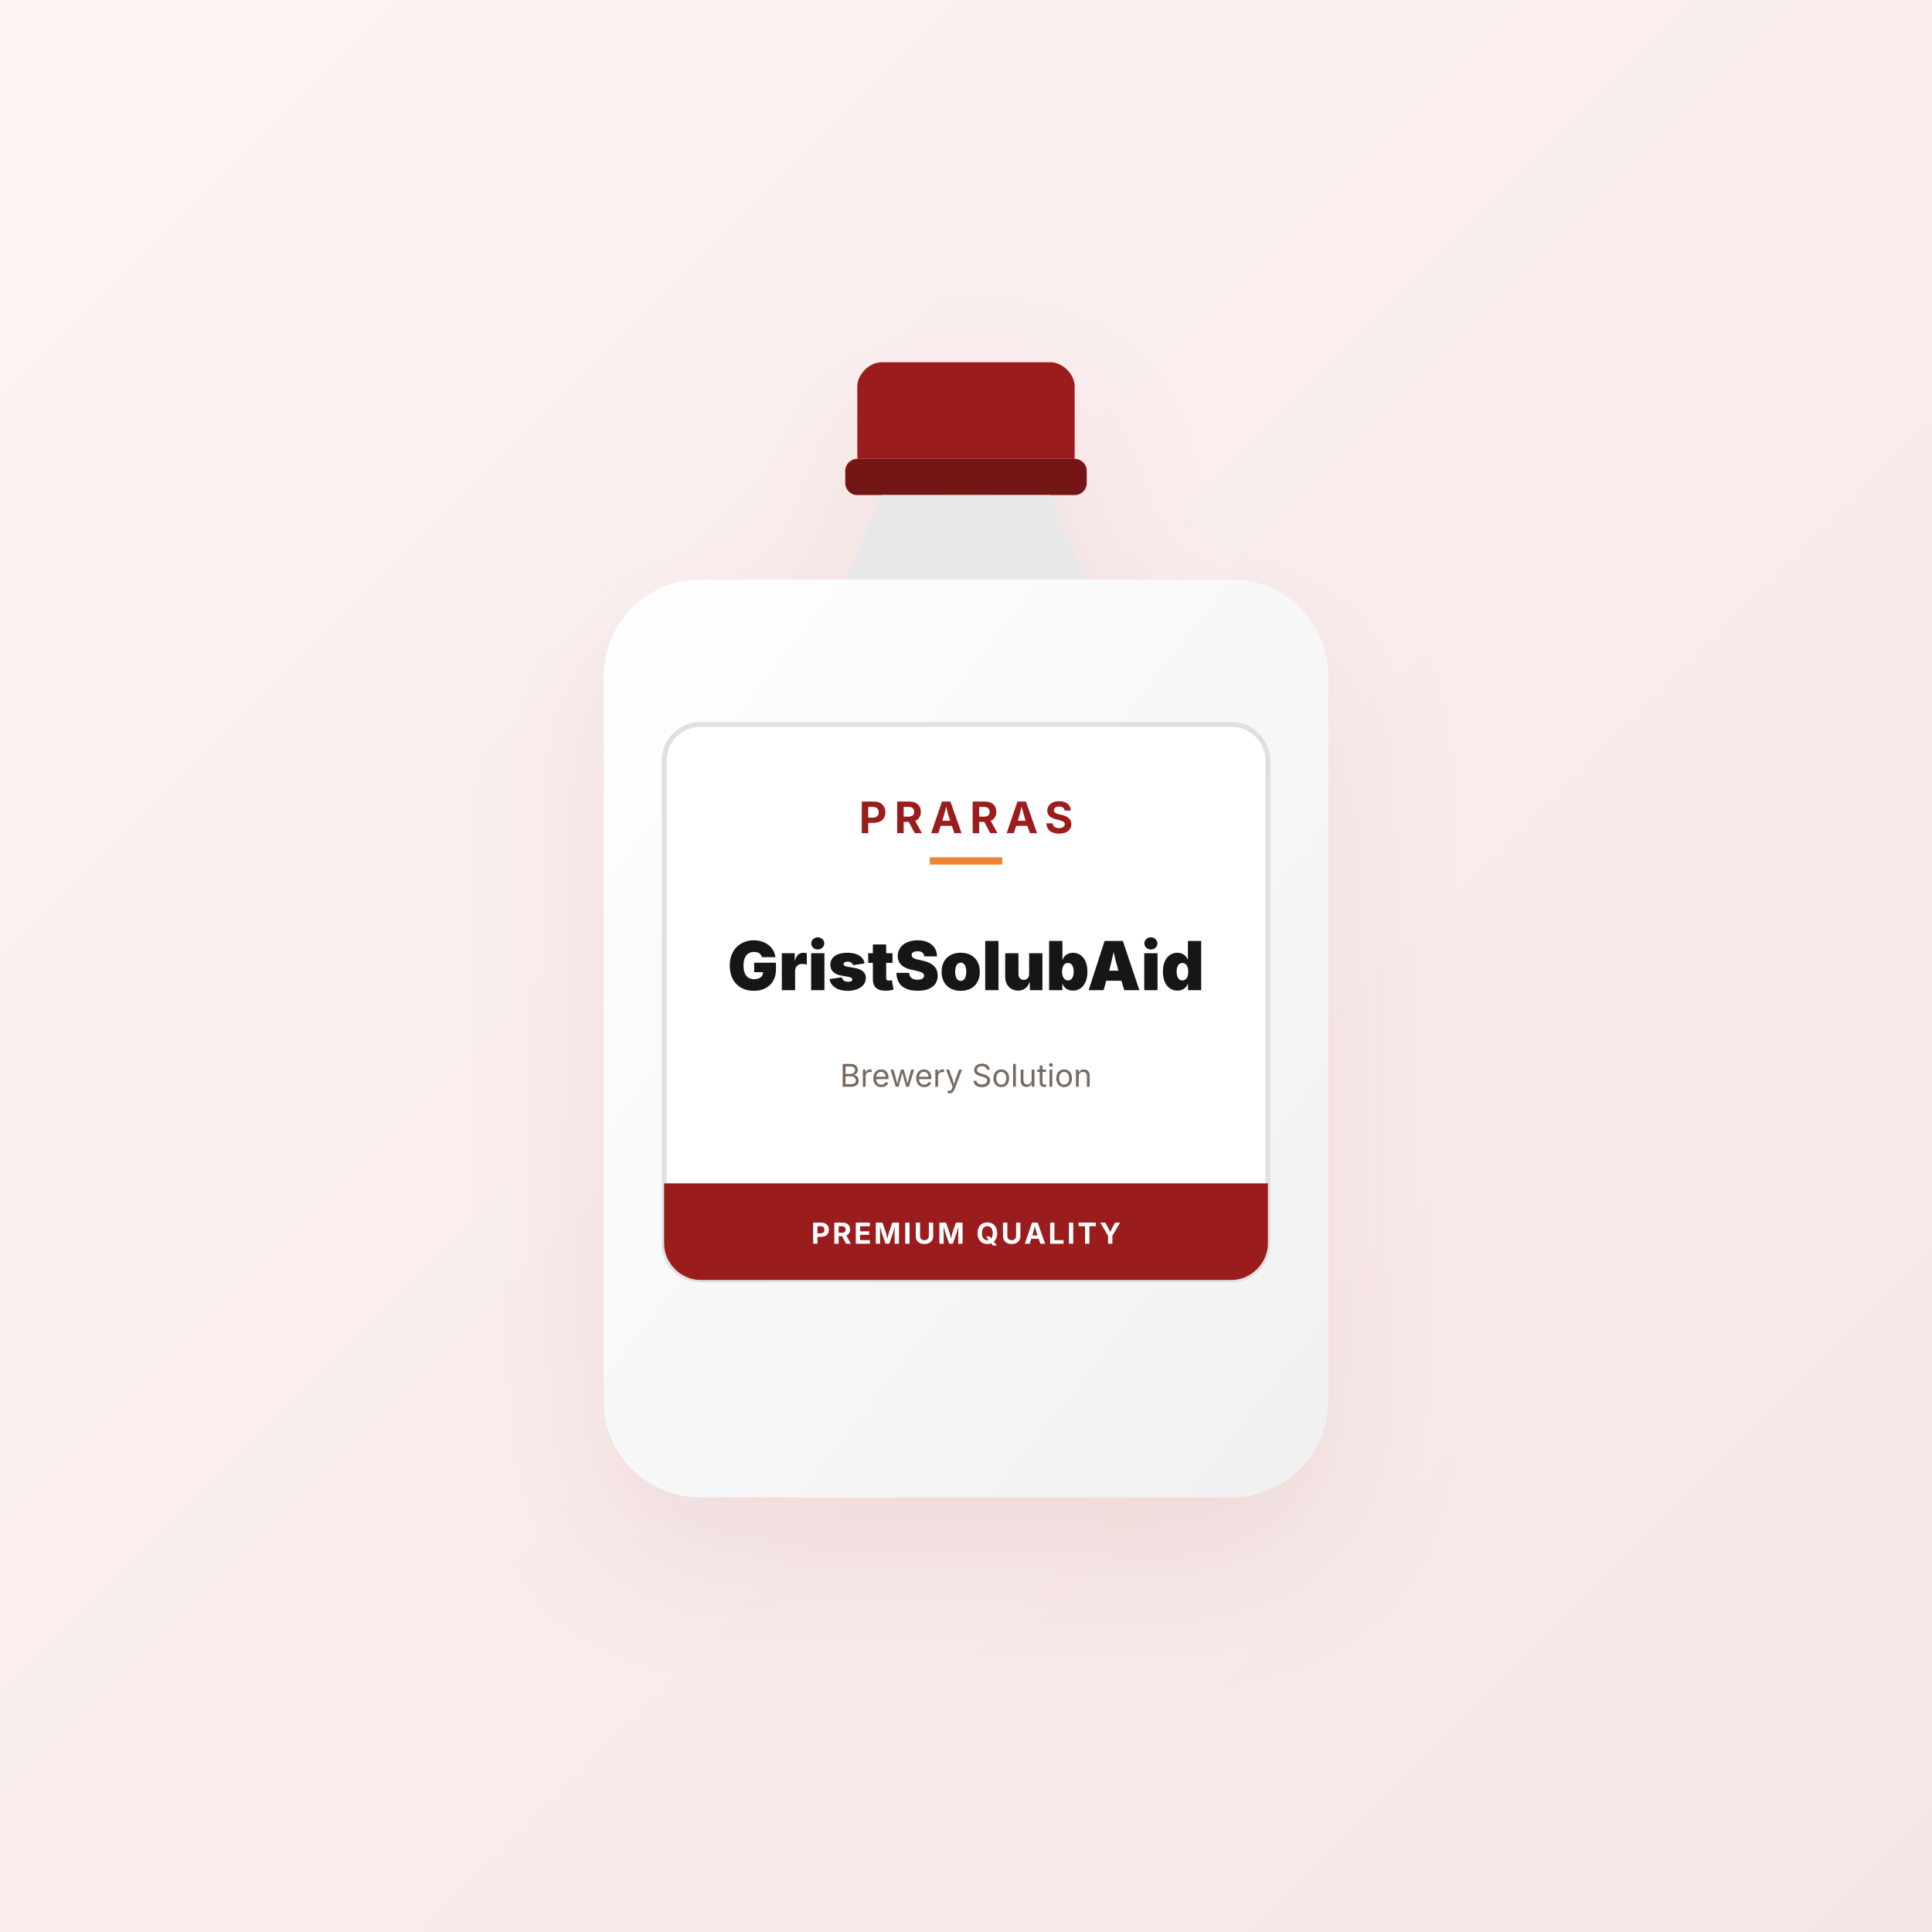
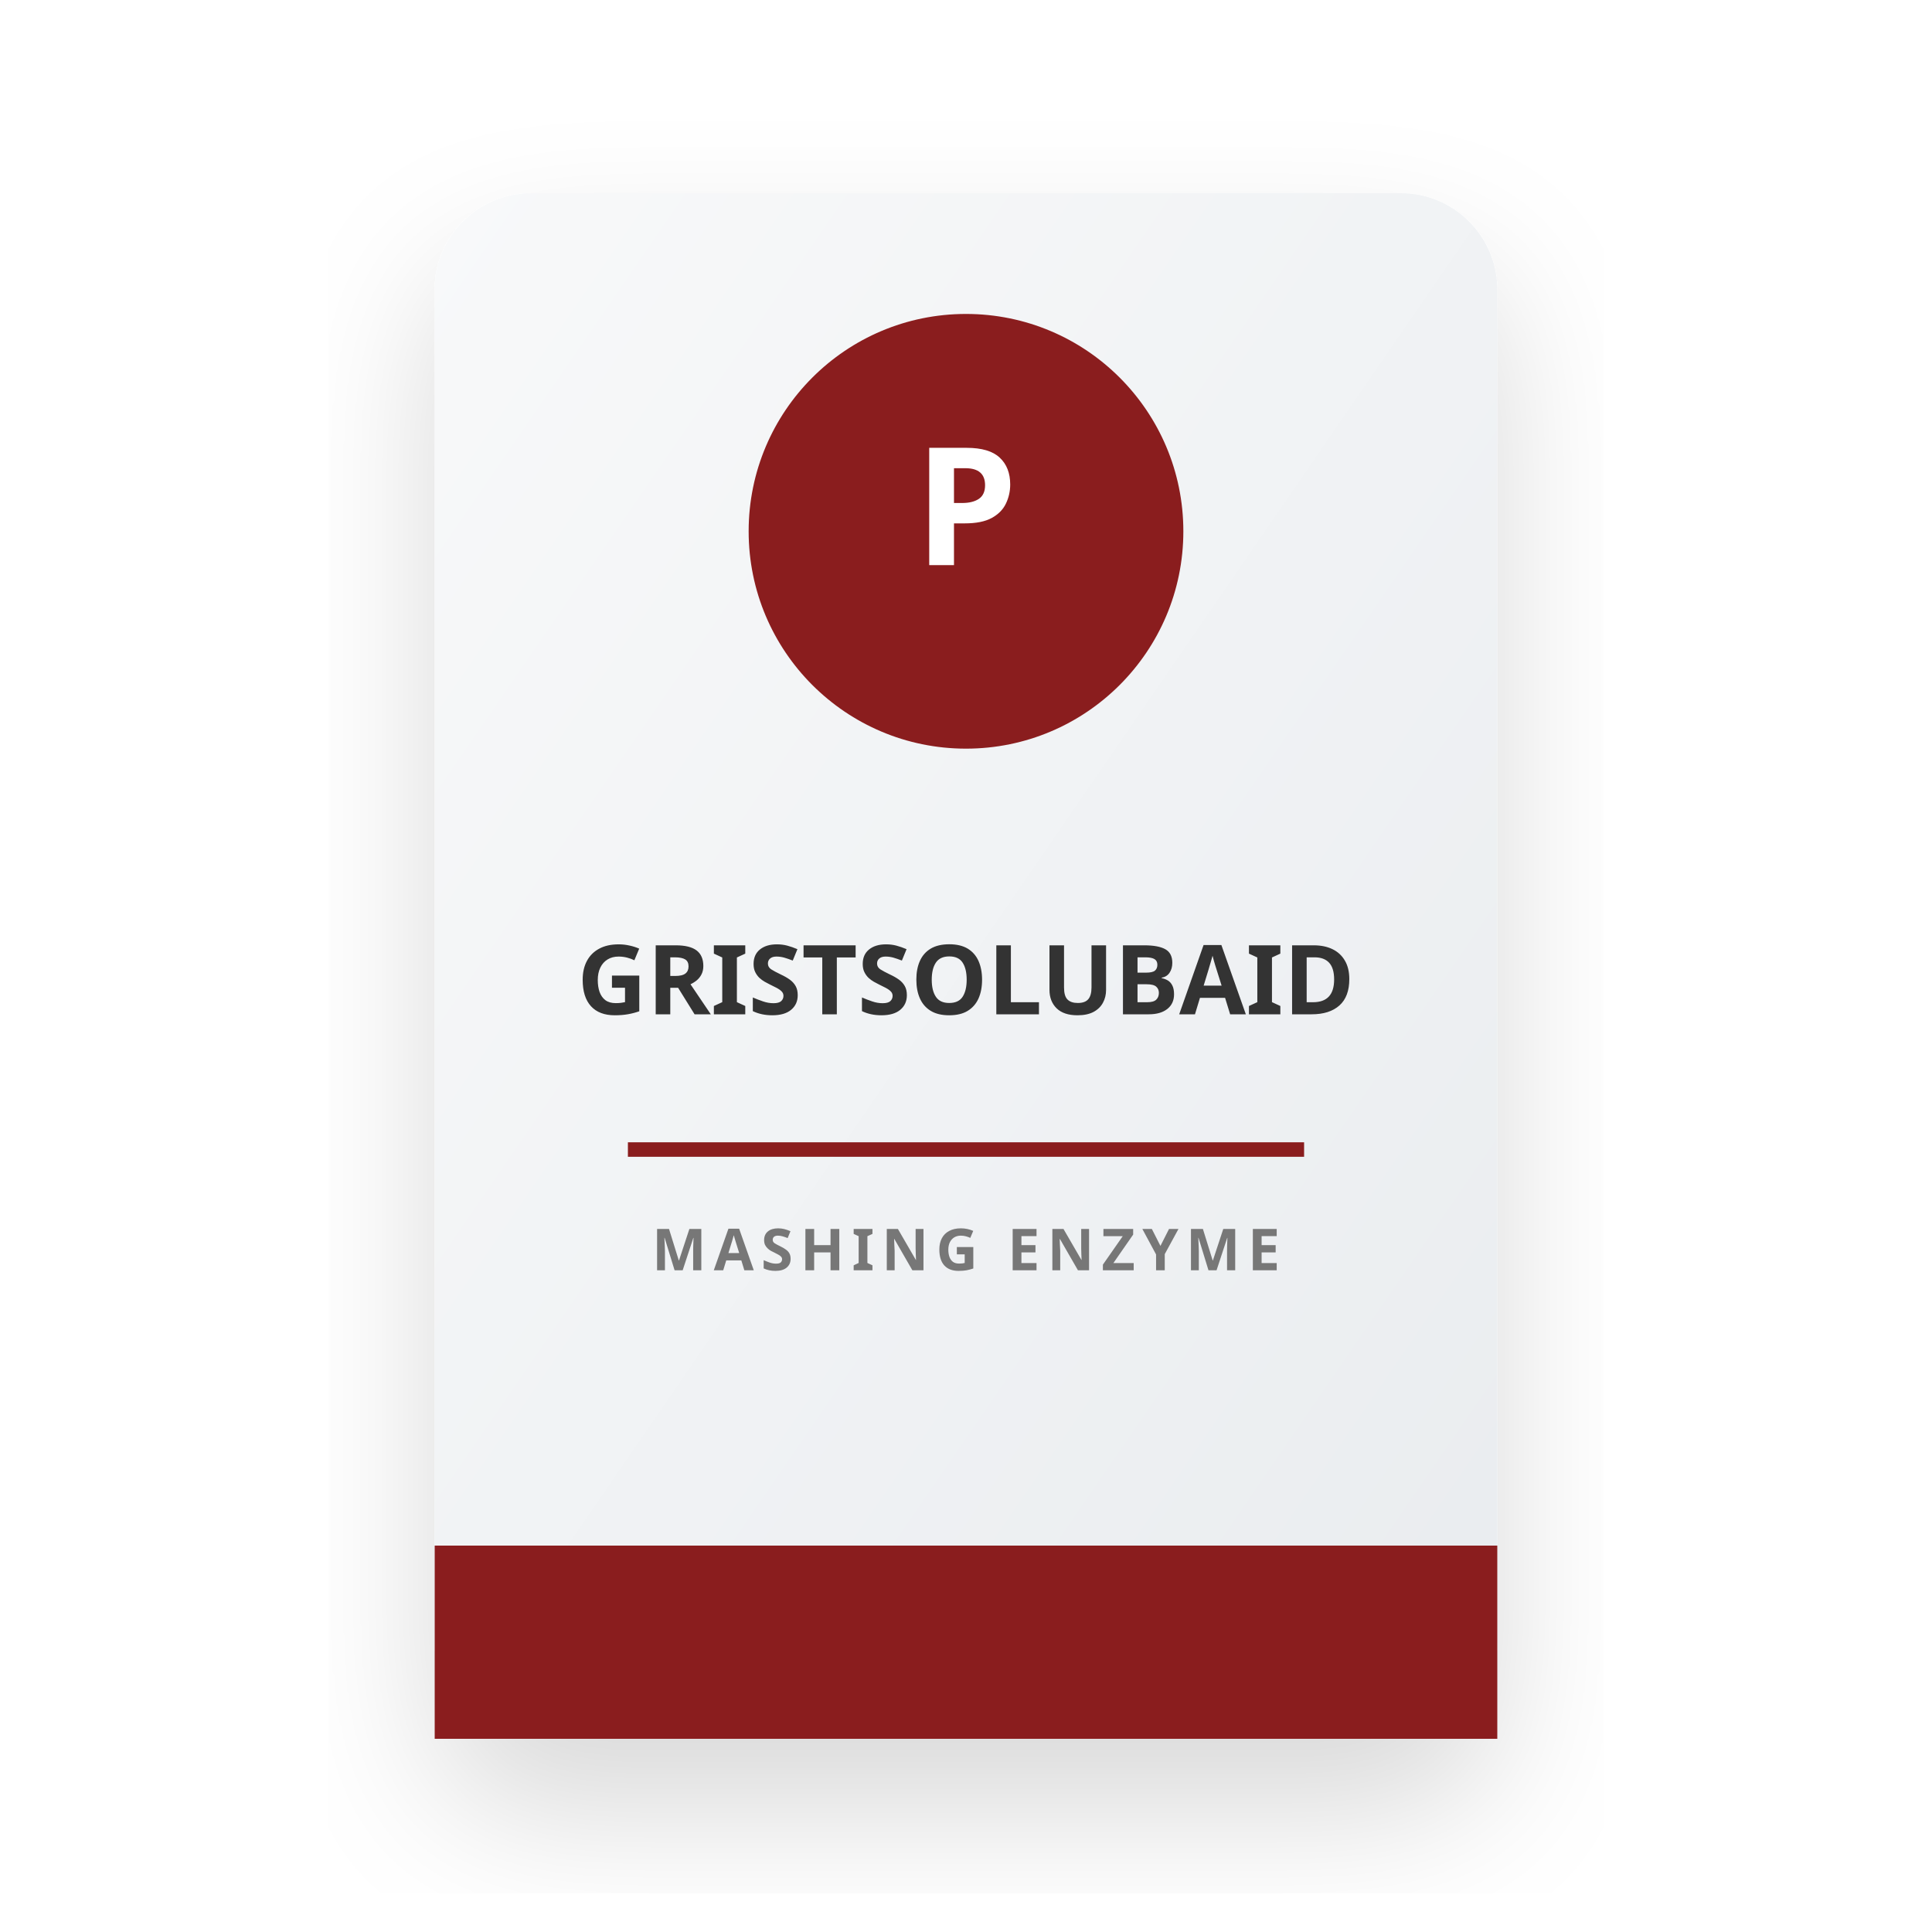
- <svg xmlns="http://www.w3.org/2000/svg" viewBox="0 0 800 800">
+ <svg xmlns="http://www.w3.org/2000/svg" width="400" height="400" viewBox="0 0 400 400">
  <defs>
-     <linearGradient id="bg" x1="0%" y1="0%" x2="100%" y2="100%">
-       <stop offset="0%" stop-color="#fdf4f4" />
-       <stop offset="100%" stop-color="#f5e6e6" />
+     <linearGradient id="grad" x1="0%" y1="0%" x2="100%" y2="100%">
+       <stop offset="0%" style="stop-color:#f8f9fa;stop-opacity:1" />
+       <stop offset="100%" style="stop-color:#e9ecef;stop-opacity:1" />
    </linearGradient>
-     <linearGradient id="bottle" x1="0%" y1="0%" x2="100%" y2="100%">
-       <stop offset="0%" stop-color="#ffffff" />
-       <stop offset="100%" stop-color="#f0f0f0" />
-     </linearGradient>
-     <filter id="shadow" x="-20%" y="-20%" width="140%" height="140%">
-       <feDropShadow dx="0" dy="25" stdDeviation="30" flood-color="#9a1d1e" flood-opacity="0.08" />
+     <filter id="shadow">
+       <feDropShadow dx="0" dy="15" stdDeviation="15" flood-opacity="0.15" />
    </filter>
  </defs>
-   <rect width="800" height="800" fill="url(#bg)" />
-   <g filter="url(#shadow)" transform="translate(250, 150)">
-     <path d="M 115 0 L 185 0 C 190 0 195 5 195 10 L 195 40 L 105 40 L 105 10 C 105 5 110 0 115 0 Z" fill="#9a1d1e" />
-     <rect x="100" y="40" width="100" height="15" rx="5" fill="#751516" />
-     <path d="M 115 55 L 185 55 L 200 90 L 100 90 Z" fill="#e8e8e8" />
-     <rect x="0" y="90" width="300" height="380" rx="40" fill="url(#bottle)" />
-     <rect x="25" y="150" width="250" height="230" rx="15" fill="#ffffff" stroke="#e0e0e0" stroke-width="2" />
-     <text x="150" y="195" font-family="'Inter', sans-serif" font-weight="bold" font-size="18" fill="#9a1d1e" text-anchor="middle" letter-spacing="3">PRARAS</text>
-     <rect x="135" y="205" width="30" height="3" fill="#f08332" />
-     <text x="150" y="260" font-family="'Inter', sans-serif" font-weight="900" font-size="28" fill="#181412" text-anchor="middle">GristSolubAid</text>
-     <text x="150" y="300" font-family="'Inter', sans-serif" font-size="13" fill="#78695e" text-anchor="middle">Brewery Solution</text>
-     <path d="M 25 340 L 275 340 L 275 365 C 275 373 268 380 260 380 L 40 380 C 32 380 25 373 25 365 Z" fill="#9a1d1e" />
-     <text x="150" y="365" font-family="'Inter', sans-serif" font-weight="bold" font-size="12" fill="#ffffff" text-anchor="middle" letter-spacing="1">PREMIUM QUALITY</text>
-   </g>
+   <rect width="400" height="400" fill="#ffffff" />
+   <rect x="90" y="40" width="220" height="320" rx="20" ry="20" fill="url(#grad)" filter="url(#shadow)" />
+   <rect x="90" y="320" width="220" height="40" rx="0" ry="0" fill="#8a1d1e" />
+   <circle cx="200" cy="110" r="45" fill="#8a1d1e" />
+   <text x="200" y="117" font-family="sans-serif" font-weight="bold" font-size="34" fill="#ffffff" text-anchor="middle">P</text>
+   <text x="200" y="210" font-family="sans-serif" font-weight="bold" font-size="20" fill="#333333" text-anchor="middle">GRISTSOLUBAID</text>
+   <line x1="130" y1="238" x2="270" y2="238" stroke="#8a1d1e" stroke-width="3" />
+   <text x="200" y="263" font-family="sans-serif" font-weight="bold" font-size="12" fill="#777777" text-anchor="middle" letter-spacing="1.5">MASHING ENZYME</text>
</svg>
